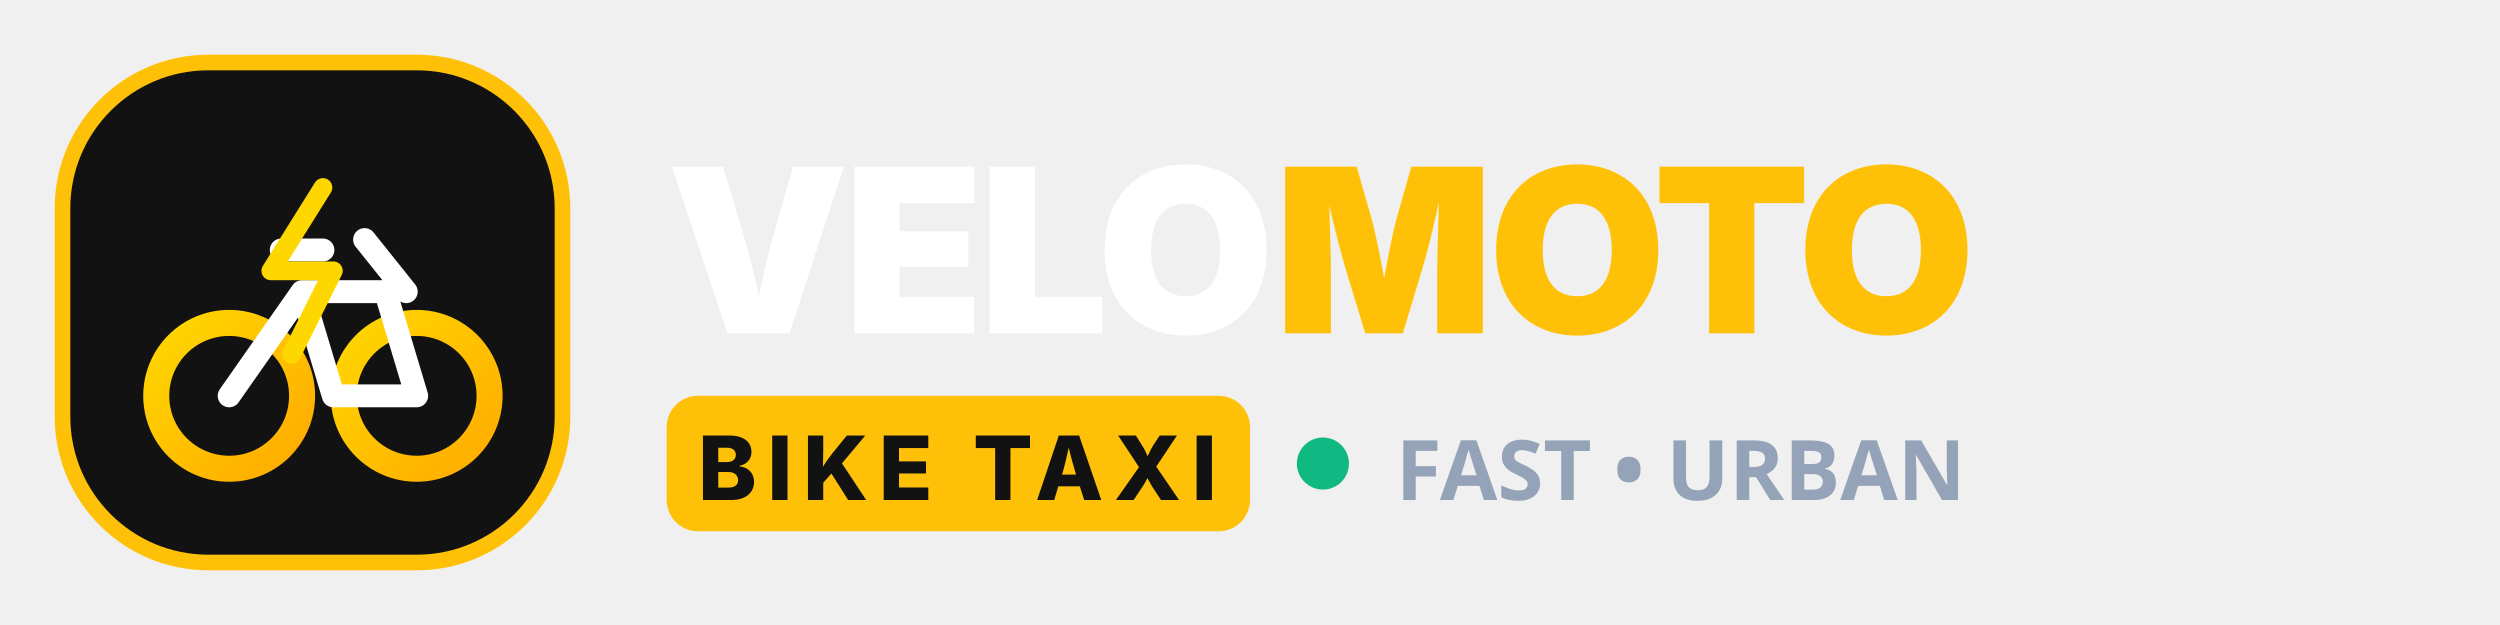
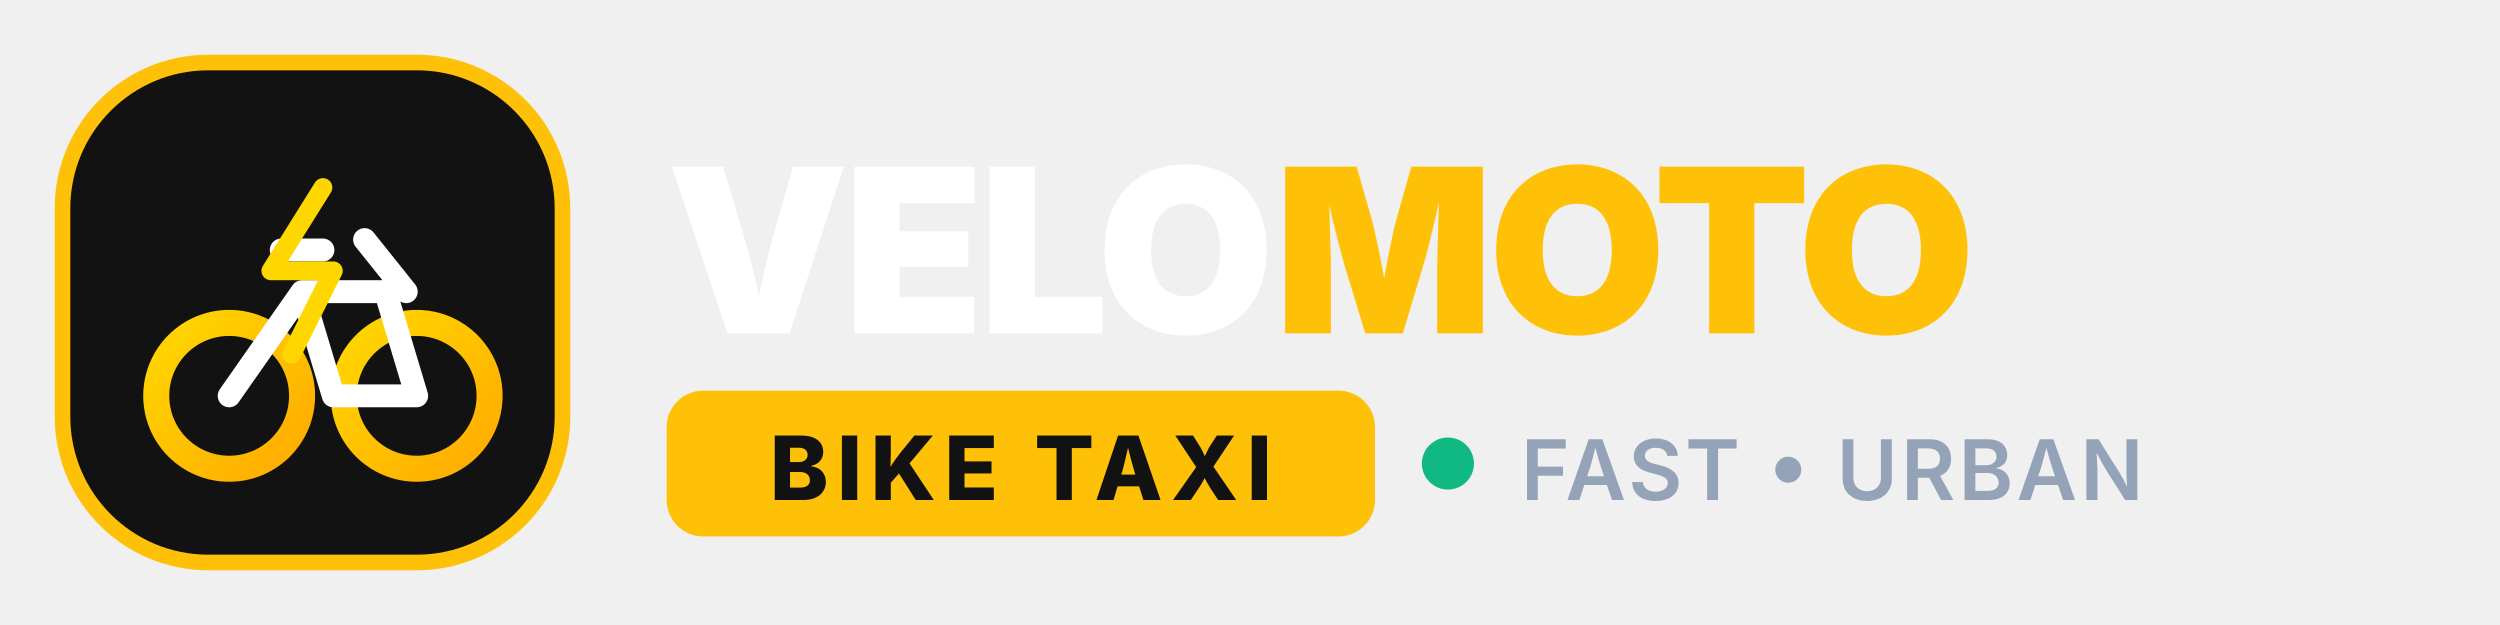
<svg xmlns="http://www.w3.org/2000/svg" viewBox="0 0 240 60" width="240" height="60">
  <defs>
    <linearGradient id="yellowGrad" x1="0%" y1="0%" x2="100%" y2="100%">
      <stop offset="0%" stop-color="#FFD700" />
      <stop offset="100%" stop-color="#FFAB00" />
    </linearGradient>
    <filter id="glow" x="-20%" y="-20%" width="140%" height="140%">
      <feDropShadow dx="0" dy="2" stdDeviation="3" flood-color="#FFC107" flood-opacity="0.4" />
    </filter>
  </defs>
  <g transform="translate(6, 6)">
    <rect width="48" height="48" rx="14" fill="#121212" stroke="#FFC107" stroke-width="1.5" />
    <circle cx="16" cy="32" r="7" stroke="url(#yellowGrad)" stroke-width="2.5" fill="none" />
    <circle cx="34" cy="32" r="7" stroke="url(#yellowGrad)" stroke-width="2.5" fill="none" />
    <path d="M16 32 L23 22 L31 22 L34 32 M23 22 L26 32 L34 32 M25 18 L21 18 M29 17 L33 22" stroke="#FFFFFF" stroke-width="2.2" stroke-linecap="round" stroke-linejoin="round" fill="none" />
    <path d="M25 12 L20 20 L26 20 L22 28" stroke="#FFD700" stroke-width="1.8" stroke-linecap="round" stroke-linejoin="round" fill="none" />
  </g>
-   <text x="64" y="32" font-family="'Plus Jakarta Sans', 'Inter', -apple-system, sans-serif" font-weight="900" font-size="22" fill="#FFFFFF" letter-spacing="-0.5">VELO<tspan fill="#FFC107">MOTO</tspan>
+   <text x="64" y="32" font-family="'Plus Jakarta Sans', 'Inter', -apple-system, BlinkMacSystemFont, 'Segoe UI', Roboto, sans-serif" font-weight="900" font-size="22" fill="#FFFFFF" letter-spacing="-0.5">VELO<tspan fill="#FFC107">MOTO</tspan>
  </text>
-   <rect x="64" y="38" width="56" height="13" rx="3" fill="#FFC107" />
-   <text x="67" y="48" font-family="'Plus Jakarta Sans', 'Inter', sans-serif" font-weight="800" font-size="8.5" fill="#121212" letter-spacing="1">BIKE TAXI</text>
-   <circle cx="127" cy="44.5" r="2.5" fill="#10B981" />
-   <text x="134" y="48" font-family="'Plus Jakarta Sans', sans-serif" font-weight="600" font-size="8" fill="#94A3B8">FAST • URBAN</text>
+   <rect x="64" y="37.5" width="68" height="14" rx="3.5" fill="#FFC107" />
+   <text x="98" y="48" text-anchor="middle" font-family="'Plus Jakarta Sans', 'Inter', -apple-system, BlinkMacSystemFont, 'Segoe UI', Roboto, sans-serif" font-weight="800" font-size="8.5" fill="#121212" letter-spacing="0.8">BIKE TAXI</text>
+   <circle cx="139" cy="44.5" r="2.5" fill="#10B981" />
+   <text x="146" y="48" font-family="'Plus Jakarta Sans', 'Inter', -apple-system, BlinkMacSystemFont, 'Segoe UI', Roboto, sans-serif" font-weight="600" font-size="8" fill="#94A3B8" letter-spacing="0.3">FAST • URBAN</text>
</svg>
